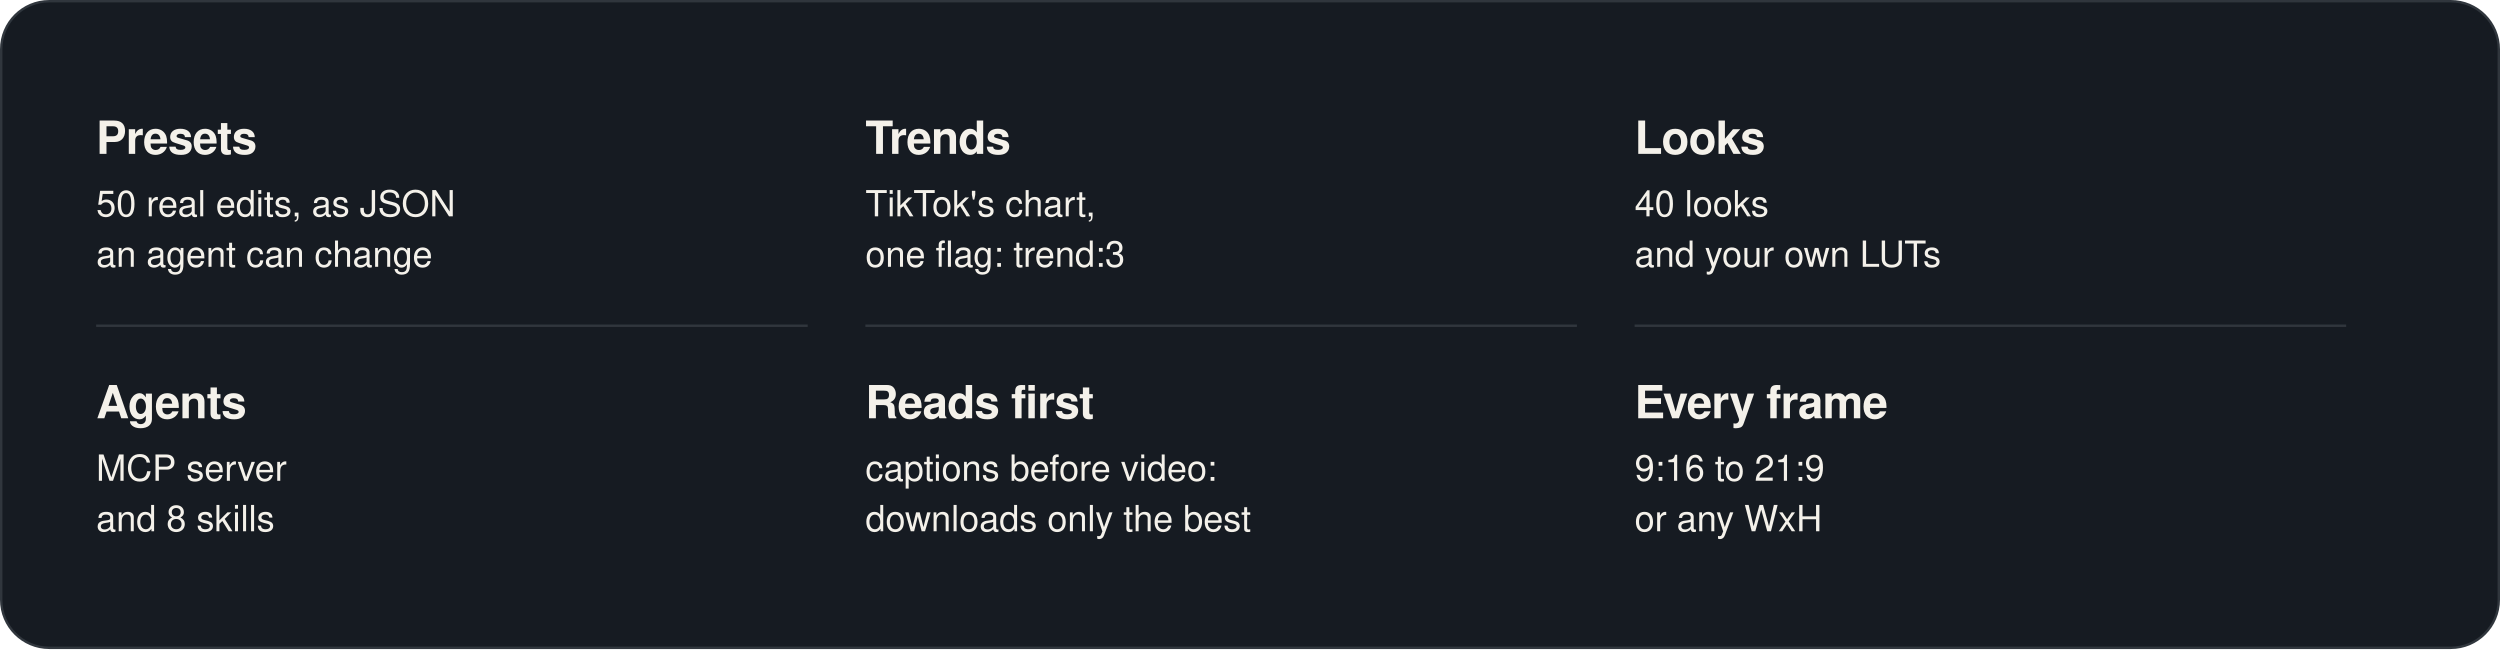
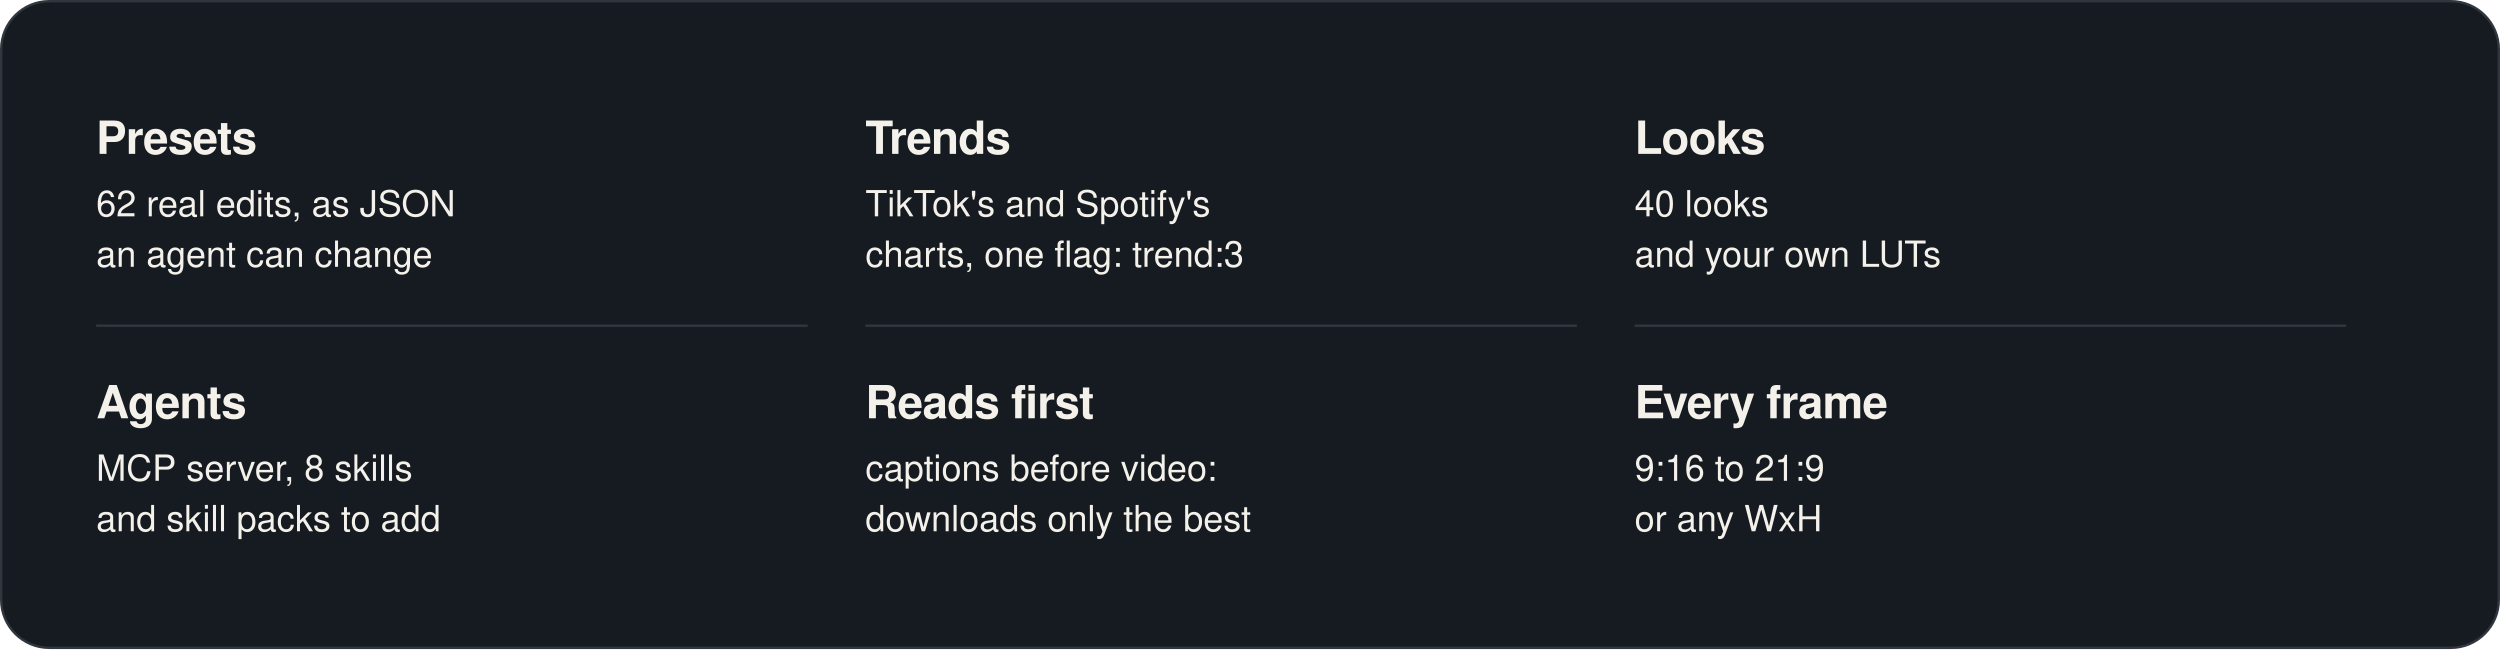
<svg xmlns="http://www.w3.org/2000/svg" width="1040" height="270" viewBox="0 0 1040 270" role="img" aria-label="Presets, trends, looks, agents, reads captions first, every frame size">
  <rect x="0.5" y="0.5" width="1039" height="269" rx="20" fill="#161B22" stroke="#30363D" />
  <g transform="translate(40,40)">
    <text x="0" y="24" font-family="Helvetica Neue, Helvetica, Arial, Liberation Sans, sans-serif" font-weight="700" font-size="19" fill="#F4F1EA" text-anchor="start" letter-spacing="-0.3">Presets</text>
-     <text x="0" y="50" font-family="Helvetica Neue, Helvetica, Arial, Liberation Sans, sans-serif" font-weight="300" font-size="15" fill="#F4F1EA" text-anchor="start" letter-spacing="0">50 real edits, as JSON</text>
+     <text x="0" y="50" font-family="Helvetica Neue, Helvetica, Arial, Liberation Sans, sans-serif" font-weight="300" font-size="15" fill="#F4F1EA" text-anchor="start" letter-spacing="0">62 real edits, as JSON</text>
    <text x="0" y="71" font-family="Helvetica Neue, Helvetica, Arial, Liberation Sans, sans-serif" font-weight="300" font-size="15" fill="#F4F1EA" text-anchor="start" letter-spacing="0">an agent can change</text>
    <text x="320" y="24" font-family="Helvetica Neue, Helvetica, Arial, Liberation Sans, sans-serif" font-weight="700" font-size="19" fill="#F4F1EA" text-anchor="start" letter-spacing="-0.3">Trends</text>
-     <text x="320" y="50" font-family="Helvetica Neue, Helvetica, Arial, Liberation Sans, sans-serif" font-weight="300" font-size="15" fill="#F4F1EA" text-anchor="start" letter-spacing="0">TikTok's chart,</text>
-     <text x="320" y="71" font-family="Helvetica Neue, Helvetica, Arial, Liberation Sans, sans-serif" font-weight="300" font-size="15" fill="#F4F1EA" text-anchor="start" letter-spacing="0">one flag: trend:3</text>
+     <text x="320" y="50" font-family="Helvetica Neue, Helvetica, Arial, Liberation Sans, sans-serif" font-weight="300" font-size="15" fill="#F4F1EA" text-anchor="start" letter-spacing="0">TikTok's and Spotify's</text>
+     <text x="320" y="71" font-family="Helvetica Neue, Helvetica, Arial, Liberation Sans, sans-serif" font-weight="300" font-size="15" fill="#F4F1EA" text-anchor="start" letter-spacing="0">charts, one flag: trend:3</text>
    <text x="640" y="24" font-family="Helvetica Neue, Helvetica, Arial, Liberation Sans, sans-serif" font-weight="700" font-size="19" fill="#F4F1EA" text-anchor="start" letter-spacing="-0.3">Looks</text>
    <text x="640" y="50" font-family="Helvetica Neue, Helvetica, Arial, Liberation Sans, sans-serif" font-weight="300" font-size="15" fill="#F4F1EA" text-anchor="start" letter-spacing="0">40 looks</text>
    <text x="640" y="71" font-family="Helvetica Neue, Helvetica, Arial, Liberation Sans, sans-serif" font-weight="300" font-size="15" fill="#F4F1EA" text-anchor="start" letter-spacing="0">and your own LUTs</text>
    <line x1="0" y1="95.5" x2="296" y2="95.5" stroke="#30363D" stroke-width="1" />
    <text x="0" y="134" font-family="Helvetica Neue, Helvetica, Arial, Liberation Sans, sans-serif" font-weight="700" font-size="19" fill="#F4F1EA" text-anchor="start" letter-spacing="-0.3">Agents</text>
-     <text x="0" y="160" font-family="Helvetica Neue, Helvetica, Arial, Liberation Sans, sans-serif" font-weight="300" font-size="15" fill="#F4F1EA" text-anchor="start" letter-spacing="0">MCP server</text>
-     <text x="0" y="181" font-family="Helvetica Neue, Helvetica, Arial, Liberation Sans, sans-serif" font-weight="300" font-size="15" fill="#F4F1EA" text-anchor="start" letter-spacing="0">and 8 skills</text>
+     <text x="0" y="160" font-family="Helvetica Neue, Helvetica, Arial, Liberation Sans, sans-serif" font-weight="300" font-size="15" fill="#F4F1EA" text-anchor="start" letter-spacing="0">MCP server, 8 skills</text>
+     <text x="0" y="181" font-family="Helvetica Neue, Helvetica, Arial, Liberation Sans, sans-serif" font-weight="300" font-size="15" fill="#F4F1EA" text-anchor="start" letter-spacing="0">and skill packs to add</text>
    <line x1="320" y1="95.5" x2="616" y2="95.5" stroke="#30363D" stroke-width="1" />
    <text x="320" y="134" font-family="Helvetica Neue, Helvetica, Arial, Liberation Sans, sans-serif" font-weight="700" font-size="19" fill="#F4F1EA" text-anchor="start" letter-spacing="-0.3">Reads first</text>
    <text x="320" y="160" font-family="Helvetica Neue, Helvetica, Arial, Liberation Sans, sans-serif" font-weight="300" font-size="15" fill="#F4F1EA" text-anchor="start" letter-spacing="0">captions before video:</text>
    <text x="320" y="181" font-family="Helvetica Neue, Helvetica, Arial, Liberation Sans, sans-serif" font-weight="300" font-size="15" fill="#F4F1EA" text-anchor="start" letter-spacing="0">downloads only the best</text>
    <line x1="640" y1="95.5" x2="936" y2="95.5" stroke="#30363D" stroke-width="1" />
    <text x="640" y="134" font-family="Helvetica Neue, Helvetica, Arial, Liberation Sans, sans-serif" font-weight="700" font-size="19" fill="#F4F1EA" text-anchor="start" letter-spacing="-0.3">Every frame</text>
    <text x="640" y="160" font-family="Helvetica Neue, Helvetica, Arial, Liberation Sans, sans-serif" font-weight="300" font-size="15" fill="#F4F1EA" text-anchor="start" letter-spacing="0">9:16 to 21:9</text>
    <text x="640" y="181" font-family="Helvetica Neue, Helvetica, Arial, Liberation Sans, sans-serif" font-weight="300" font-size="15" fill="#F4F1EA" text-anchor="start" letter-spacing="0">or any WxH</text>
  </g>
</svg>
